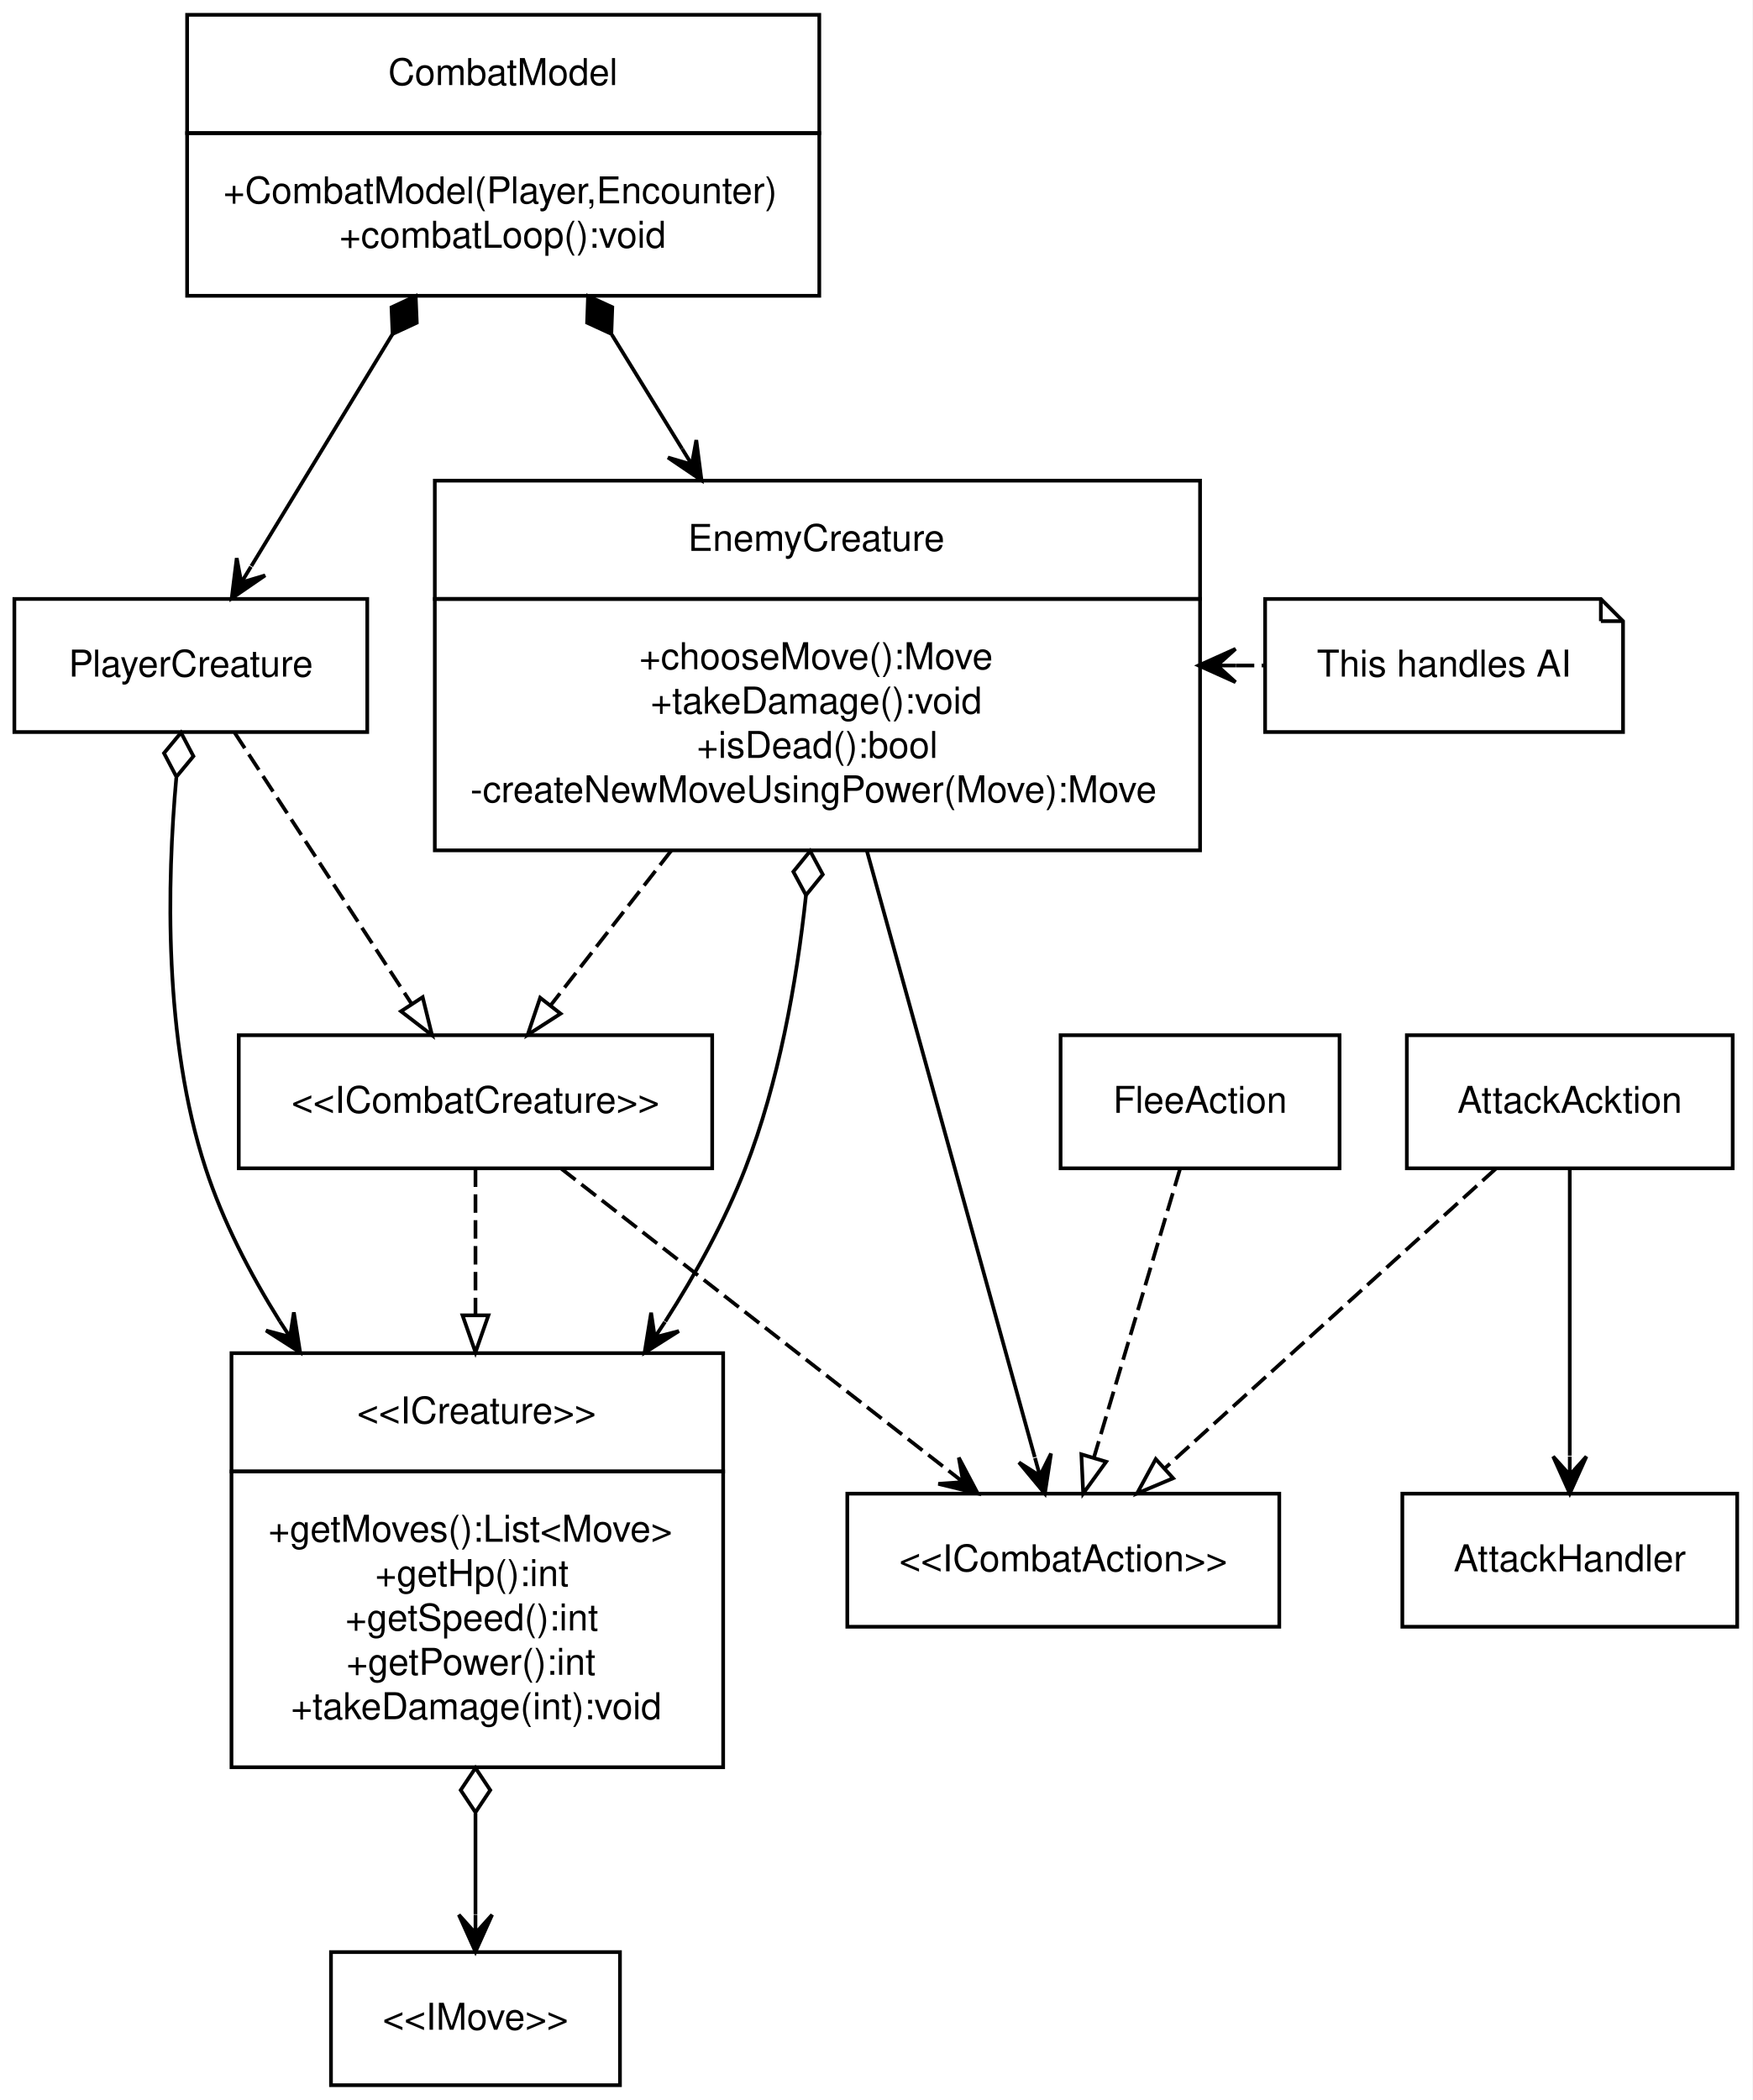
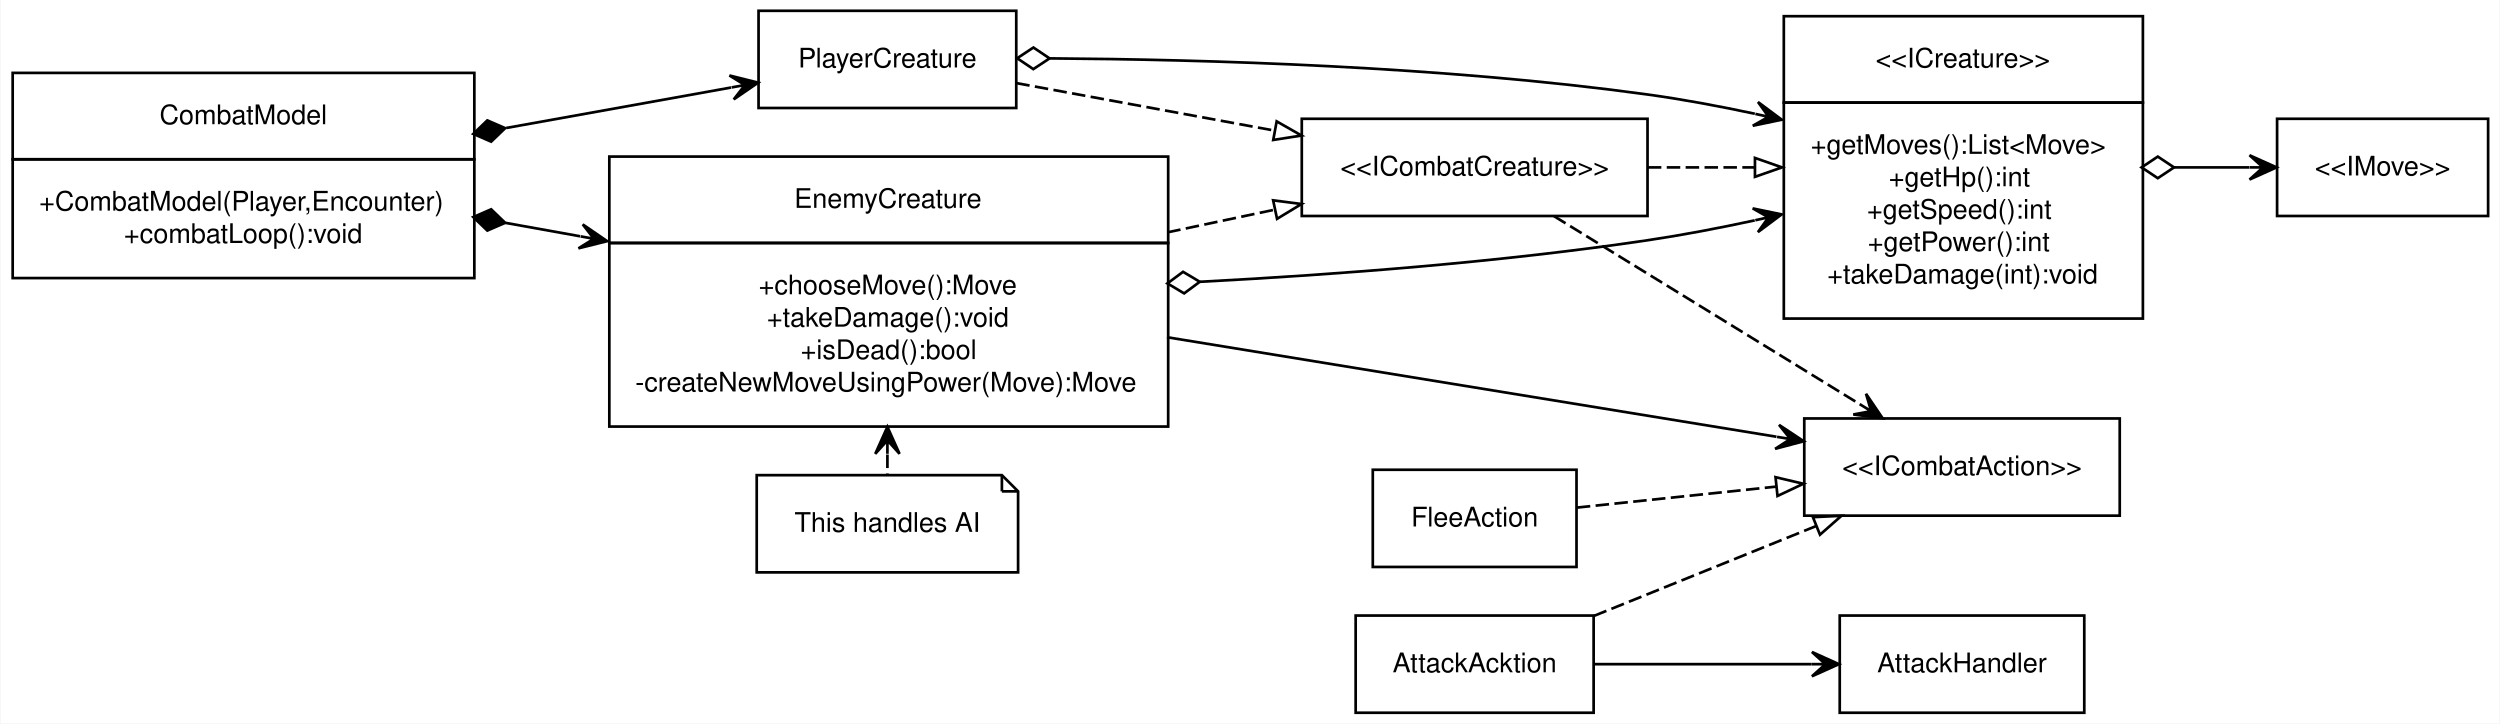
- <svg xmlns="http://www.w3.org/2000/svg" width="474pt" height="568pt" viewBox="0.00 0.00 474.01 568.00">
-   <g id="graph0" class="graph" transform="scale(1 1) rotate(0) translate(4 564)">
-     <polygon fill="#ffffff" stroke="transparent" points="-4,4 -4,-564 470.008,-564 470.008,4 -4,4" />
+ <svg xmlns="http://www.w3.org/2000/svg" width="926pt" height="268pt" viewBox="0.00 0.00 925.61 268.00">
+   <g id="graph0" class="graph" transform="scale(1 1) rotate(0) translate(4 264)">
+     <polygon fill="#ffffff" stroke="transparent" points="-4,4 -4,-264 921.613,-264 921.613,4 -4,4" />
    <g id="node1" class="node">
-       <polygon fill="none" stroke="#000000" points="46.614,-528 46.614,-560 217.613,-560 217.613,-528 46.614,-528" />
-       <text text-anchor="start" x="100.999" y="-541" font-family="Helvetica,sans-Serif" font-size="10.00" fill="#000000">CombatModel</text>
-       <polygon fill="none" stroke="#000000" points="46.614,-484 46.614,-528 217.613,-528 217.613,-484 46.614,-484" />
-       <text text-anchor="start" x="56.407" y="-509" font-family="Helvetica,sans-Serif" font-size="10.00" fill="#000000">+CombatModel(Player,Encounter)</text>
-       <text text-anchor="start" x="87.796" y="-497" font-family="Helvetica,sans-Serif" font-size="10.00" fill="#000000">+combatLoop():void</text>
+       <polygon fill="none" stroke="#000000" points=".5,-205 .5,-237 171.5,-237 171.5,-205 .5,-205" />
+       <text text-anchor="start" x="54.886" y="-218" font-family="Helvetica,sans-Serif" font-size="10.00" fill="#000000">CombatModel</text>
+       <polygon fill="none" stroke="#000000" points=".5,-161 .5,-205 171.5,-205 171.5,-161 .5,-161" />
+       <text text-anchor="start" x="10.294" y="-186" font-family="Helvetica,sans-Serif" font-size="10.00" fill="#000000">+CombatModel(Player,Encounter)</text>
+       <text text-anchor="start" x="41.683" y="-174" font-family="Helvetica,sans-Serif" font-size="10.00" fill="#000000">+combatLoop():void</text>
    </g>
    <g id="node2" class="node">
-       <polygon fill="none" stroke="#000000" points="113.614,-402 113.614,-434 320.613,-434 320.613,-402 113.614,-402" />
-       <text text-anchor="start" x="182.109" y="-415" font-family="Helvetica,sans-Serif" font-size="10.00" fill="#000000">EnemyCreature</text>
-       <polygon fill="none" stroke="#000000" points="113.614,-334 113.614,-402 320.613,-402 320.613,-334 113.614,-334" />
-       <text text-anchor="start" x="168.911" y="-383" font-family="Helvetica,sans-Serif" font-size="10.00" fill="#000000">+chooseMove():Move</text>
-       <text text-anchor="start" x="171.966" y="-371" font-family="Helvetica,sans-Serif" font-size="10.00" fill="#000000">+takeDamage():void</text>
-       <text text-anchor="start" x="184.47" y="-359" font-family="Helvetica,sans-Serif" font-size="10.00" fill="#000000">+isDead():bool</text>
-       <text text-anchor="start" x="123.224" y="-347" font-family="Helvetica,sans-Serif" font-size="10.00" fill="#000000">-createNewMoveUsingPower(Move):Move</text>
+       <polygon fill="none" stroke="#000000" points="221.5,-174 221.5,-206 428.5,-206 428.5,-174 221.5,-174" />
+       <text text-anchor="start" x="289.996" y="-187" font-family="Helvetica,sans-Serif" font-size="10.00" fill="#000000">EnemyCreature</text>
+       <polygon fill="none" stroke="#000000" points="221.5,-106 221.5,-174 428.5,-174 428.5,-106 221.5,-106" />
+       <text text-anchor="start" x="276.797" y="-155" font-family="Helvetica,sans-Serif" font-size="10.00" fill="#000000">+chooseMove():Move</text>
+       <text text-anchor="start" x="279.853" y="-143" font-family="Helvetica,sans-Serif" font-size="10.00" fill="#000000">+takeDamage():void</text>
+       <text text-anchor="start" x="292.356" y="-131" font-family="Helvetica,sans-Serif" font-size="10.00" fill="#000000">+isDead():bool</text>
+       <text text-anchor="start" x="231.11" y="-119" font-family="Helvetica,sans-Serif" font-size="10.00" fill="#000000">-createNewMoveUsingPower(Move):Move</text>
    </g>
    <g id="edge1" class="edge">
-       <path fill="none" stroke="#000000" d="M161.491,-473.493C167.631,-463.524 174.158,-452.928 180.492,-442.645" />
-       <polygon fill="#000000" stroke="#000000" points="161.358,-473.708 161.618,-480.915 155.065,-483.926 154.806,-476.719 161.358,-473.708" />
-       <polygon fill="#000000" stroke="#000000" points="185.753,-434.103 184.34,-444.977 183.131,-438.36 180.509,-442.617 180.509,-442.617 180.509,-442.617 183.131,-438.36 176.677,-440.257 185.753,-434.103 185.753,-434.103" />
+       <path fill="none" stroke="#000000" d="M182.926,-181.471C192.069,-179.827 201.39,-178.149 210.666,-176.481" />
+       <polygon fill="#000000" stroke="#000000" points="182.92,-181.472 177.723,-186.472 171.109,-183.597 176.306,-178.598 182.92,-181.472" />
+       <polygon fill="#000000" stroke="#000000" points="220.703,-174.675 211.658,-180.875 215.782,-175.56 210.861,-176.446 210.861,-176.446 210.861,-176.446 215.782,-175.56 210.064,-172.017 220.703,-174.675 220.703,-174.675" />
    </g>
    <g id="node5" class="node">
-       <polygon fill="none" stroke="#000000" points="95.341,-402 -.114,-402 -.114,-366 95.341,-366 95.341,-402" />
-       <text text-anchor="middle" x="47.614" y="-381" font-family="Helvetica,sans-Serif" font-size="10.00" fill="#000000">PlayerCreature</text>
+       <polygon fill="none" stroke="#000000" points="372.227,-260 276.773,-260 276.773,-224 372.227,-224 372.227,-260" />
+       <text text-anchor="middle" x="324.5" y="-239" font-family="Helvetica,sans-Serif" font-size="10.00" fill="#000000">PlayerCreature</text>
    </g>
    <g id="edge4" class="edge">
-       <path fill="none" stroke="#000000" d="M102.16,-473.611C89.347,-452.561 74.818,-428.693 63.979,-410.886" />
-       <polygon fill="#000000" stroke="#000000" points="102.198,-473.675 108.735,-476.721 108.438,-483.926 101.901,-480.88 102.198,-473.675" />
-       <polygon fill="#000000" stroke="#000000" points="58.675,-402.173 67.719,-408.375 61.275,-406.444 63.875,-410.715 63.875,-410.715 63.875,-410.715 61.275,-406.444 60.031,-413.055 58.675,-402.173 58.675,-402.173" />
+       <path fill="none" stroke="#000000" d="M183.319,-216.599C211.609,-221.689 241.577,-227.081 266.59,-231.581" />
+       <polygon fill="#000000" stroke="#000000" points="182.92,-216.528 176.306,-219.402 171.109,-214.403 177.723,-211.528 182.92,-216.528" />
+       <polygon fill="#000000" stroke="#000000" points="276.63,-233.387 265.991,-236.045 271.709,-232.502 266.788,-231.617 266.788,-231.617 266.788,-231.617 271.709,-232.502 267.585,-227.188 276.63,-233.387 276.63,-233.387" />
    </g>
    <g id="node3" class="node">
-       <polygon fill="#ffffff" stroke="#000000" points="429.021,-402 338.207,-402 338.207,-366 435.021,-366 435.021,-396 429.021,-402" />
-       <polyline fill="none" stroke="#000000" points="429.021,-402 429.021,-396 " />
-       <polyline fill="none" stroke="#000000" points="435.021,-396 429.021,-396 " />
-       <text text-anchor="middle" x="386.613" y="-381" font-family="Helvetica,sans-Serif" font-size="10.00" fill="#000000">This handles AI</text>
+       <polygon fill="#ffffff" stroke="#000000" points="366.907,-88 276.093,-88 276.093,-52 372.907,-52 372.907,-82 366.907,-88" />
+       <polyline fill="none" stroke="#000000" points="366.907,-88 366.907,-82 " />
+       <polyline fill="none" stroke="#000000" points="372.907,-82 366.907,-82 " />
+       <text text-anchor="middle" x="324.5" y="-67" font-family="Helvetica,sans-Serif" font-size="10.00" fill="#000000">This handles AI</text>
    </g>
    <g id="edge2" class="edge">
-       <path fill="none" stroke="#000000" stroke-dasharray="5,2" d="M330.275,-384C332.885,-384 335.496,-384 338.106,-384" />
-       <polygon fill="#000000" stroke="#000000" points="320.207,-384 330.207,-379.5 325.207,-384 330.207,-384 330.207,-384 330.207,-384 325.207,-384 330.207,-388.5 320.207,-384 320.207,-384" />
+       <path fill="none" stroke="#000000" stroke-dasharray="5,2" d="M324.5,-95.633C324.5,-93.136 324.5,-90.638 324.5,-88.141" />
+       <polygon fill="#000000" stroke="#000000" points="324.5,-105.901 320,-95.901 324.5,-100.901 324.5,-95.901 324.5,-95.901 324.5,-95.901 324.5,-100.901 329,-95.901 324.5,-105.901 324.5,-105.901" />
    </g>
    <g id="node4" class="node">
-       <polygon fill="none" stroke="#000000" points="58.614,-166 58.614,-198 191.613,-198 191.613,-166 58.614,-166" />
-       <text text-anchor="start" x="92.6" y="-179" font-family="Helvetica,sans-Serif" font-size="10.00" fill="#000000">&lt;&lt;ICreature&gt;&gt;</text>
-       <polygon fill="none" stroke="#000000" points="58.614,-86 58.614,-166 191.613,-166 191.613,-86 58.614,-86" />
-       <text text-anchor="start" x="68.573" y="-147" font-family="Helvetica,sans-Serif" font-size="10.00" fill="#000000"> +getMoves():List&lt;Move&gt;</text>
-       <text text-anchor="start" x="97.47" y="-135" font-family="Helvetica,sans-Serif" font-size="10.00" fill="#000000"> +getHp():int</text>
-       <text text-anchor="start" x="89.406" y="-123" font-family="Helvetica,sans-Serif" font-size="10.00" fill="#000000"> +getSpeed():int</text>
-       <text text-anchor="start" x="89.692" y="-111" font-family="Helvetica,sans-Serif" font-size="10.00" fill="#000000"> +getPower():int</text>
-       <text text-anchor="start" x="74.688" y="-99" font-family="Helvetica,sans-Serif" font-size="10.00" fill="#000000">+takeDamage(int):void</text>
+       <polygon fill="none" stroke="#000000" points="656.531,-226 656.531,-258 789.531,-258 789.531,-226 656.531,-226" />
+       <text text-anchor="start" x="690.518" y="-239" font-family="Helvetica,sans-Serif" font-size="10.00" fill="#000000">&lt;&lt;ICreature&gt;&gt;</text>
+       <polygon fill="none" stroke="#000000" points="656.531,-146 656.531,-226 789.531,-226 789.531,-146 656.531,-146" />
+       <text text-anchor="start" x="666.49" y="-207" font-family="Helvetica,sans-Serif" font-size="10.00" fill="#000000"> +getMoves():List&lt;Move&gt;</text>
+       <text text-anchor="start" x="695.388" y="-195" font-family="Helvetica,sans-Serif" font-size="10.00" fill="#000000"> +getHp():int</text>
+       <text text-anchor="start" x="687.324" y="-183" font-family="Helvetica,sans-Serif" font-size="10.00" fill="#000000"> +getSpeed():int</text>
+       <text text-anchor="start" x="687.609" y="-171" font-family="Helvetica,sans-Serif" font-size="10.00" fill="#000000"> +getPower():int</text>
+       <text text-anchor="start" x="672.606" y="-159" font-family="Helvetica,sans-Serif" font-size="10.00" fill="#000000">+takeDamage(int):void</text>
    </g>
    <g id="edge3" class="edge">
-       <path fill="none" stroke="#000000" d="M214.002,-321.754C211.452,-298.049 206.629,-271.178 197.613,-248 192.099,-233.821 184.353,-219.686 175.955,-206.575" />
-       <polygon fill="none" stroke="#000000" points="214.013,-321.878 218.558,-327.477 215.138,-333.825 210.594,-328.227 214.013,-321.878" />
-       <polygon fill="#000000" stroke="#000000" points="170.358,-198.117 179.629,-203.974 173.117,-202.287 175.876,-206.457 175.876,-206.457 175.876,-206.457 173.117,-202.287 172.123,-208.94 170.358,-198.117 170.358,-198.117" />
+       <path fill="none" stroke="#000000" d="M440.297,-159.63C491.32,-162.306 551.863,-166.948 606.031,-175 618.959,-176.922 632.574,-179.531 645.756,-182.374" />
+       <polygon fill="none" stroke="#000000" points="440.203,-159.625 434.01,-163.319 428.218,-159.024 434.411,-155.329 440.203,-159.625" />
+       <polygon fill="#000000" stroke="#000000" points="655.733,-184.585 644.996,-186.814 650.852,-183.503 645.97,-182.421 645.97,-182.421 645.97,-182.421 650.852,-183.503 646.944,-178.028 655.733,-184.585 655.733,-184.585" />
    </g>
    <g id="node7" class="node">
-       <polygon fill="none" stroke="#000000" points="188.644,-284 60.583,-284 60.583,-248 188.644,-248 188.644,-284" />
-       <text text-anchor="middle" x="124.614" y="-263" font-family="Helvetica,sans-Serif" font-size="10.00" fill="#000000">&lt;&lt;ICombatCreature&gt;&gt;</text>
+       <polygon fill="none" stroke="#000000" points="606.047,-220 477.985,-220 477.985,-184 606.047,-184 606.047,-220" />
+       <text text-anchor="middle" x="542.015" y="-199" font-family="Helvetica,sans-Serif" font-size="10.00" fill="#000000">&lt;&lt;ICombatCreature&gt;&gt;</text>
    </g>
    <g id="edge13" class="edge">
-       <path fill="none" stroke="#000000" stroke-dasharray="5,2" d="M177.597,-333.957C166.376,-319.565 154.587,-304.445 144.986,-292.13" />
-       <polygon fill="none" stroke="#000000" points="147.631,-289.831 138.722,-284.096 142.111,-294.135 147.631,-289.831" />
+       <path fill="none" stroke="#000000" stroke-dasharray="5,2" d="M428.161,-177.922C441.544,-180.752 455.03,-183.604 467.806,-186.306" />
+       <polygon fill="none" stroke="#000000" points="467.377,-189.793 477.884,-188.438 468.825,-182.944 467.377,-189.793" />
    </g>
    <g id="node8" class="node">
-       <polygon fill="none" stroke="#000000" points="342.038,-160 225.19,-160 225.19,-124 342.038,-124 342.038,-160" />
-       <text text-anchor="middle" x="283.613" y="-139" font-family="Helvetica,sans-Serif" font-size="10.00" fill="#000000">&lt;&lt;ICombatAction&gt;&gt;</text>
+       <polygon fill="none" stroke="#000000" points="780.955,-109 664.107,-109 664.107,-73 780.955,-73 780.955,-109" />
+       <text text-anchor="middle" x="722.531" y="-88" font-family="Helvetica,sans-Serif" font-size="10.00" fill="#000000">&lt;&lt;ICombatAction&gt;&gt;</text>
    </g>
    <g id="edge8" class="edge">
-       <path fill="none" stroke="#000000" d="M230.496,-333.857C244.253,-284.166 264.826,-209.859 275.898,-169.868" />
-       <polygon fill="#000000" stroke="#000000" points="278.627,-160.012 280.295,-170.85 277.293,-164.83 275.959,-169.649 275.959,-169.649 275.959,-169.649 277.293,-164.83 271.622,-168.448 278.627,-160.012 278.627,-160.012" />
+       <path fill="none" stroke="#000000" d="M428.039,-139.092C499.17,-127.476 591.627,-112.377 653.809,-102.222" />
+       <polygon fill="#000000" stroke="#000000" points="663.904,-100.574 654.76,-106.627 658.969,-101.38 654.034,-102.186 654.034,-102.186 654.034,-102.186 658.969,-101.38 653.309,-97.745 663.904,-100.574 663.904,-100.574" />
    </g>
    <g id="node6" class="node">
-       <polygon fill="none" stroke="#000000" points="163.697,-36 85.53,-36 85.53,0 163.697,0 163.697,-36" />
-       <text text-anchor="middle" x="124.614" y="-15" font-family="Helvetica,sans-Serif" font-size="10.00" fill="#000000">&lt;&lt;IMove&gt;&gt;</text>
+       <polygon fill="none" stroke="#000000" points="917.405,-220 839.239,-220 839.239,-184 917.405,-184 917.405,-220" />
+       <text text-anchor="middle" x="878.322" y="-199" font-family="Helvetica,sans-Serif" font-size="10.00" fill="#000000">&lt;&lt;IMove&gt;&gt;</text>
    </g>
    <g id="edge6" class="edge">
-       <path fill="none" stroke="#000000" d="M124.614,-73.58C124.614,-63.939 124.614,-54.508 124.614,-46.232" />
-       <polygon fill="none" stroke="#000000" points="124.614,-73.805 128.613,-79.805 124.614,-85.805 120.614,-79.805 124.614,-73.805" />
-       <polygon fill="#000000" stroke="#000000" points="124.614,-36.097 129.114,-46.097 124.614,-41.097 124.614,-46.097 124.614,-46.097 124.614,-46.097 124.614,-41.097 120.114,-46.097 124.614,-36.097 124.614,-36.097" />
+       <path fill="none" stroke="#000000" d="M801.11,-202C810.575,-202 820.027,-202 828.906,-202" />
+       <polygon fill="none" stroke="#000000" points="801.052,-202 795.052,-206 789.052,-202 795.052,-198 801.052,-202" />
+       <polygon fill="#000000" stroke="#000000" points="839.033,-202 829.033,-206.5 834.033,-202 829.033,-202 829.033,-202 829.033,-202 834.033,-202 829.033,-197.5 839.033,-202 839.033,-202" />
    </g>
    <g id="edge5" class="edge">
-       <path fill="none" stroke="#000000" d="M43.692,-353.658C41.167,-325.528 40.198,-282.885 51.614,-248 56.288,-233.715 63.546,-219.619 71.707,-206.598" />
-       <polygon fill="none" stroke="#000000" points="43.718,-353.908 48.32,-359.459 44.965,-365.842 40.363,-360.291 43.718,-353.908" />
-       <polygon fill="#000000" stroke="#000000" points="77.182,-198.206 75.487,-209.04 74.45,-202.393 71.718,-206.581 71.718,-206.581 71.718,-206.581 74.45,-202.393 67.949,-204.122 77.182,-198.206 77.182,-198.206" />
+       <path fill="none" stroke="#000000" d="M384.634,-242.373C441.832,-241.985 530.166,-239.454 606.031,-229 618.979,-227.216 632.604,-224.676 645.789,-221.861" />
+       <polygon fill="none" stroke="#000000" points="384.563,-242.373 378.58,-246.399 372.563,-242.426 378.545,-238.399 384.563,-242.373" />
+       <polygon fill="#000000" stroke="#000000" points="655.769,-219.662 646.971,-226.209 650.886,-220.738 646.003,-221.814 646.003,-221.814 646.003,-221.814 650.886,-220.738 645.035,-217.419 655.769,-219.662 655.769,-219.662" />
    </g>
    <g id="edge12" class="edge">
-       <path fill="none" stroke="#000000" stroke-dasharray="5,2" d="M59.476,-365.821C72.231,-346.275 92.636,-315.005 107.208,-292.673" />
-       <polygon fill="none" stroke="#000000" points="110.33,-294.293 112.864,-284.006 104.468,-290.468 110.33,-294.293" />
+       <path fill="none" stroke="#000000" stroke-dasharray="5,2" d="M372.235,-233.222C400.22,-228.075 436.176,-221.463 467.789,-215.65" />
+       <polygon fill="none" stroke="#000000" points="468.682,-219.044 477.884,-213.793 467.416,-212.16 468.682,-219.044" />
    </g>
    <g id="edge7" class="edge">
-       <path fill="none" stroke="#000000" stroke-dasharray="5,2" d="M124.614,-247.969C124.614,-237.273 124.614,-222.978 124.614,-208.359" />
-       <polygon fill="none" stroke="#000000" points="128.114,-208.226 124.614,-198.226 121.114,-208.226 128.114,-208.226" />
+       <path fill="none" stroke="#000000" stroke-dasharray="5,2" d="M606.167,-202C619.007,-202 632.618,-202 645.832,-202" />
+       <polygon fill="none" stroke="#000000" points="645.841,-205.5 655.841,-202 645.841,-198.5 645.841,-205.5" />
    </g>
    <g id="edge14" class="edge">
-       <path fill="none" stroke="#000000" stroke-dasharray="5,2" d="M147.733,-247.969C175.288,-226.48 221.46,-190.472 252.225,-166.479" />
-       <polygon fill="#000000" stroke="#000000" points="260.466,-160.052 255.347,-169.751 256.523,-163.127 252.58,-166.202 252.58,-166.202 252.58,-166.202 256.523,-163.127 249.813,-162.654 260.466,-160.052 260.466,-160.052" />
+       <path fill="none" stroke="#000000" stroke-dasharray="5,2" d="M571.42,-183.919C602.235,-164.971 650.762,-135.131 684.478,-114.399" />
+       <polygon fill="#000000" stroke="#000000" points="693.139,-109.073 686.978,-118.145 688.88,-111.692 684.62,-114.311 684.62,-114.311 684.62,-114.311 688.88,-111.692 682.263,-110.478 693.139,-109.073 693.139,-109.073" />
    </g>
    <g id="node9" class="node">
-       <polygon fill="none" stroke="#000000" points="358.345,-284 282.882,-284 282.882,-248 358.345,-248 358.345,-284" />
-       <text text-anchor="middle" x="320.613" y="-263" font-family="Helvetica,sans-Serif" font-size="10.00" fill="#000000">FleeAction</text>
+       <polygon fill="none" stroke="#000000" points="579.747,-90 504.284,-90 504.284,-54 579.747,-54 579.747,-90" />
+       <text text-anchor="middle" x="542.015" y="-69" font-family="Helvetica,sans-Serif" font-size="10.00" fill="#000000">FleeAction</text>
    </g>
    <g id="edge9" class="edge">
-       <path fill="none" stroke="#000000" stroke-dasharray="5,2" d="M315.233,-247.969C309.123,-227.49 299.077,-193.825 291.95,-169.94" />
-       <polygon fill="none" stroke="#000000" points="295.213,-168.634 289,-160.052 288.506,-170.636 295.213,-168.634" />
+       <path fill="none" stroke="#000000" stroke-dasharray="5,2" d="M579.857,-75.983C601.211,-78.231 628.554,-81.109 653.58,-83.743" />
+       <polygon fill="none" stroke="#000000" points="653.458,-87.249 663.77,-84.815 654.191,-80.287 653.458,-87.249" />
    </g>
    <g id="node10" class="node">
-       <polygon fill="none" stroke="#000000" points="464.685,-284 376.541,-284 376.541,-248 464.685,-248 464.685,-284" />
-       <text text-anchor="middle" x="420.613" y="-263" font-family="Helvetica,sans-Serif" font-size="10.00" fill="#000000">AttackAcktion</text>
+       <polygon fill="none" stroke="#000000" points="586.087,-36 497.943,-36 497.943,0 586.087,0 586.087,-36" />
+       <text text-anchor="middle" x="542.015" y="-15" font-family="Helvetica,sans-Serif" font-size="10.00" fill="#000000">AttackAcktion</text>
    </g>
    <g id="edge10" class="edge">
-       <path fill="none" stroke="#000000" stroke-dasharray="5,2" d="M400.692,-247.969C377.052,-226.572 337.507,-190.779 310.999,-166.787" />
-       <polygon fill="none" stroke="#000000" points="313.321,-164.168 303.558,-160.052 308.624,-169.358 313.321,-164.168" />
+       <path fill="none" stroke="#000000" stroke-dasharray="5,2" d="M586.175,-35.858C610.995,-45.895 642.174,-58.504 668.45,-69.13" />
+       <polygon fill="none" stroke="#000000" points="667.306,-72.442 677.888,-72.947 669.93,-65.953 667.306,-72.442" />
    </g>
    <g id="node11" class="node">
-       <polygon fill="none" stroke="#000000" points="465.903,-160 375.324,-160 375.324,-124 465.903,-124 465.903,-160" />
-       <text text-anchor="middle" x="420.613" y="-139" font-family="Helvetica,sans-Serif" font-size="10.00" fill="#000000">AttackHandler</text>
+       <polygon fill="none" stroke="#000000" points="767.82,-36 677.242,-36 677.242,0 767.82,0 767.82,-36" />
+       <text text-anchor="middle" x="722.531" y="-15" font-family="Helvetica,sans-Serif" font-size="10.00" fill="#000000">AttackHandler</text>
    </g>
    <g id="edge11" class="edge">
-       <path fill="none" stroke="#000000" d="M420.613,-247.969C420.613,-227.582 420.613,-194.127 420.613,-170.261" />
-       <polygon fill="#000000" stroke="#000000" points="420.613,-160.052 425.114,-170.052 420.613,-165.052 420.614,-170.052 420.614,-170.052 420.614,-170.052 420.613,-165.052 416.114,-170.053 420.613,-160.052 420.613,-160.052" />
+       <path fill="none" stroke="#000000" d="M586.175,-18C610.501,-18 640.935,-18 666.875,-18" />
+       <polygon fill="#000000" stroke="#000000" points="676.943,-18 666.943,-22.5 671.943,-18 666.943,-18 666.943,-18 666.943,-18 671.943,-18 666.943,-13.5 676.943,-18 676.943,-18" />
    </g>
  </g>
</svg>
